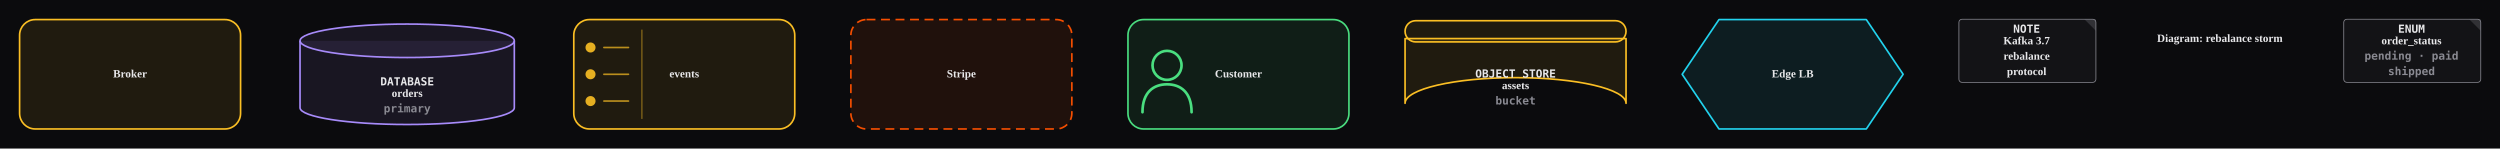
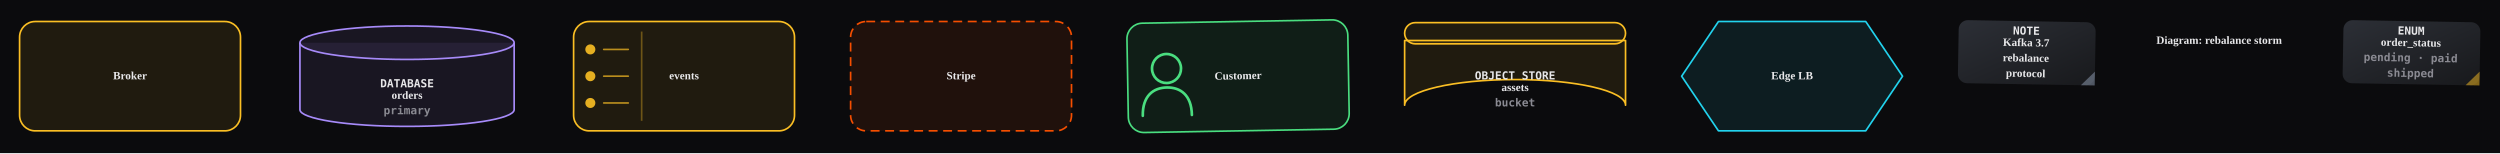
- <svg xmlns="http://www.w3.org/2000/svg" width="3248" height="193" viewBox="0 0 3248 193" data-theme="dark">
-   <rect width="3248" height="193" fill="#0b0b0d" />
+ <svg xmlns="http://www.w3.org/2000/svg" width="3249" height="199" viewBox="0 0 3249 199" data-theme="dark">
+   <rect width="3249" height="199" fill="#0b0b0d" />
  <style>
  :root, svg {
    --bg:#0b0b0d;
    --surface:#131316;
    --elevated:#1a1b1f;
    --border:#26272c;
    --border-strong:#33343a;
    --fg:#e8e8ea;
    --dim:#8a8a92;
    --dim2:#63636b;
    --acc:#f54e00;
    --acc-soft:rgba(245, 78, 0, 0.14);
    --sel:#3b82f6;
    --sel-soft:rgba(59, 130, 246, 0.14);
    --green:#4ade80;
    --red:#f87171;
    --danger:#ef4444;
    --card:#1a1b1f;
    --c-accent:#f54e00;
    --c-green:#4ade80;
    --c-cyan:#22d3ee;
    --c-violet:#a78bfa;
    --c-amber:#fbbf24;
    --c-slate:#94a3b8;
    --c-red:#ff6b6b;
    --c-blue:#7aa2ff;
    --c-pink:#f783ac;
    --c-black:#000000;
    --c-white:#ffffff;
  }
</style>
-   <g transform="translate(1659,-483)" />
-   <g data-ar-node="broker" transform="translate(24,24)">
+   <defs>
+     <linearGradient id="gobi-note-grad" x1="0" y1="0" x2="1" y2="1">
+       <stop offset="0" stop-color="#2c2f36" />
+       <stop offset="1" stop-color="#18191c" />
+     </linearGradient>
+   </defs>
+   <g transform="translate(1659,-480.4804)" />
+   <g data-ar-node="broker" transform="translate(24,26.51956)">
    <svg x="0" y="0" width="290" height="145" viewBox="0 0 200 100" preserveAspectRatio="none">
      <rect x="1" y="1" width="198" height="98" rx="14" fill="#fbbf24" fill-opacity="0.09" stroke="#fbbf24" stroke-width="1.5" stroke-linejoin="round" />
    </svg>
    <text x="145" y="76.56" font-size="14.5" font-weight="650" fill="#e8e8ea" text-anchor="middle">Broker</text>
  </g>
-   <g data-ar-node="orders" transform="translate(384,24)">
+   <g data-ar-node="orders" transform="translate(384,26.51956)">
    <svg x="0" y="0" width="290" height="145" viewBox="0 0 200 100" preserveAspectRatio="none">
      <ellipse cx="100" cy="20" rx="96" ry="15" fill="#a78bfa" fill-opacity="0.09" stroke="#a78bfa" stroke-width="1.5" stroke-linejoin="round" />
      <path d="M4 20 V80 A 96 15 0 0 0 196 80 V20" fill="#a78bfa" fill-opacity="0.09" stroke="#a78bfa" stroke-width="1.5" stroke-linejoin="round" />
    </svg>
    <text x="145" y="86.935" font-size="14.5" font-weight="650" fill="#e8e8ea" font-family="'JetBrains Mono', ui-monospace, SFMono-Regular, Menlo, Consolas, monospace" text-anchor="middle" letter-spacing="0">DATABASE</text>
    <text x="145" y="101.935" font-size="14.5" font-weight="650" fill="#e8e8ea" text-anchor="middle">orders</text>
    <text x="145" y="121.935" font-size="14.5" font-weight="650" fill="#8a8a92" font-family="'JetBrains Mono', ui-monospace, SFMono-Regular, Menlo, Consolas, monospace" text-anchor="middle">primary</text>
  </g>
-   <g data-ar-node="events" transform="translate(744,24)">
+   <g data-ar-node="events" transform="translate(744,26.51956)">
    <svg x="0" y="0" width="290" height="145" viewBox="0 0 200 100" preserveAspectRatio="none">
      <rect x="1" y="1" width="198" height="98" rx="14" fill="#fbbf24" fill-opacity="0.09" stroke="#fbbf24" stroke-width="1.5" stroke-linejoin="round" />
      <path d="M62 10 V90" fill="none" stroke="#fbbf24" stroke-width="1.5" opacity="0.35" />
      <path d="M28 26 H50" fill="none" stroke="#fbbf24" stroke-width="1.5" stroke-linecap="round" opacity="0.7" />
      <path d="M28 50 H50" fill="none" stroke="#fbbf24" stroke-width="1.5" stroke-linecap="round" opacity="0.7" />
      <path d="M28 74 H50" fill="none" stroke="#fbbf24" stroke-width="1.5" stroke-linecap="round" opacity="0.7" />
      <circle cx="16" cy="26" r="4.5" fill="#fbbf24" opacity="0.9" />
      <circle cx="16" cy="50" r="4.5" fill="#fbbf24" opacity="0.9" />
      <circle cx="16" cy="74" r="4.5" fill="#fbbf24" opacity="0.9" />
    </svg>
    <text x="145" y="76.56" font-size="14.5" font-weight="650" fill="#e8e8ea" text-anchor="middle">events</text>
  </g>
-   <g data-ar-node="stripe" transform="translate(1104,24)">
+   <g data-ar-node="stripe" transform="translate(1104,26.51956)">
    <svg x="0" y="0" width="290" height="145" viewBox="0 0 200 100" preserveAspectRatio="none">
      <rect x="1" y="1" width="198" height="98" rx="14" stroke-dasharray="8 5" fill="#f54e00" fill-opacity="0.09" stroke="#f54e00" stroke-width="1.5" stroke-linejoin="round" />
    </svg>
    <text x="145" y="76.56" font-size="14.5" font-weight="650" fill="#e8e8ea" text-anchor="middle">Stripe</text>
  </g>
-   <g data-ar-node="harvey" transform="translate(1464,24)">
+   <g data-ar-node="harvey" transform="translate(1464,26.51956) rotate(-1 145 72.5)">
    <svg x="0" y="0" width="290" height="145" viewBox="0 0 200 100" preserveAspectRatio="none">
      <rect x="1" y="1" width="198" height="98" rx="14" fill="#4ade80" fill-opacity="0.09" stroke="#4ade80" stroke-width="1.5" stroke-linejoin="round" />
      <circle cx="36" cy="42" r="13" fill="none" stroke="#4ade80" stroke-width="2.4" />
      <path d="M14 84 C 14 66 24 59 36 59 C 48 59 58 66 58 84" fill="none" stroke="#4ade80" stroke-width="2.4" stroke-linecap="round" />
    </svg>
    <text x="145" y="76.56" font-size="14.5" font-weight="650" fill="#e8e8ea" text-anchor="middle">Customer</text>
  </g>
-   <g data-ar-node="assets" transform="translate(1824,24)">
+   <g data-ar-node="assets" transform="translate(1824,26.51956)">
    <svg x="0" y="0" width="290" height="145" viewBox="0 0 200 100" preserveAspectRatio="none">
      <path d="M1 18 H199 V 76 A 99 23 0 0 0 1 76 Z" fill="#fbbf24" fill-opacity="0.09" stroke="#fbbf24" stroke-width="1.5" stroke-linejoin="round" />
      <rect x="1" y="2" width="198" height="19" rx="9.5" fill="#fbbf24" fill-opacity="0.09" stroke="#fbbf24" stroke-width="1.5" stroke-linejoin="round" />
    </svg>
    <text x="145" y="76.785" font-size="14.5" font-weight="650" fill="#e8e8ea" font-family="'JetBrains Mono', ui-monospace, SFMono-Regular, Menlo, Consolas, monospace" text-anchor="middle" letter-spacing="0">OBJECT STORE</text>
    <text x="145" y="91.785" font-size="14.5" font-weight="650" fill="#e8e8ea" text-anchor="middle">assets</text>
    <text x="145" y="111.785" font-size="14.5" font-weight="650" fill="#8a8a92" font-family="'JetBrains Mono', ui-monospace, SFMono-Regular, Menlo, Consolas, monospace" text-anchor="middle">bucket</text>
  </g>
-   <g data-ar-node="edgelb" transform="translate(2184,24)">
+   <g data-ar-node="edgelb" transform="translate(2184,26.51956)">
    <svg x="0" y="0" width="290" height="145" viewBox="0 0 200 100" preserveAspectRatio="none">
      <path d="M34 1 H166 L199 50 L166 99 H34 L1 50 Z" fill="#22d3ee" fill-opacity="0.09" stroke="#22d3ee" stroke-width="1.5" stroke-linejoin="round" />
    </svg>
    <text x="145" y="76.56" font-size="14.5" font-weight="650" fill="#e8e8ea" text-anchor="middle">Edge LB</text>
  </g>
-   <g data-ar-node="memo" transform="translate(2544,24)">
-     <rect x="1" y="1" width="178" height="82" rx="4" fill="#131316" stroke="#8a8a92" stroke-width="1" />
-     <path d="M164 1 L179 16 L179 1 Z" fill="#8a8a92" opacity="0.25" />
+   <g data-ar-node="memo" transform="translate(2544,26.51956) rotate(1 90 42)">
+     <rect x="1" y="1" width="178" height="82" rx="12" fill="url(#gobi-note-grad)" />
+     <path d="M161 83 L179 65 L179 83 Z" fill="#94a3b8" fill-opacity="0.5" />
    <text x="89" y="18.56" font-size="14.5" font-weight="650" fill="#e8e8ea" font-family="'JetBrains Mono', ui-monospace, SFMono-Regular, Menlo, Consolas, monospace" text-anchor="middle" letter-spacing="0">NOTE</text>
    <text x="89" y="33.56" font-size="14.5" font-weight="650" fill="#e8e8ea" text-anchor="middle">Kafka 3.7</text>
    <text x="89" y="53.56" font-size="14.5" font-weight="650" fill="#e8e8ea" text-anchor="middle">rebalance</text>
    <text x="89" y="73.56" font-size="14.5" font-weight="650" fill="#e8e8ea" text-anchor="middle">protocol</text>
  </g>
-   <g data-ar-node="caption" transform="translate(2794,24)">
+   <g data-ar-node="caption" transform="translate(2794,26.51956)">
    <text x="90" y="30.5" font-size="14.5" font-weight="650" fill="#e8e8ea" text-anchor="middle">Diagram: rebalance storm</text>
  </g>
-   <g data-ar-node="st" transform="translate(3044,24)">
-     <rect x="1" y="1" width="178" height="82" rx="4" fill="#131316" stroke="#8a8a92" stroke-width="1" />
-     <path d="M164 1 L179 16 L179 1 Z" fill="#8a8a92" opacity="0.25" />
+   <g data-ar-node="st" transform="translate(3044,26.51956) rotate(1 90 42)">
+     <rect x="1" y="1" width="178" height="82" rx="12" fill="url(#gobi-note-grad)" />
+     <path d="M161 83 L179 65 L179 83 Z" fill="#fbbf24" fill-opacity="0.5" />
    <text x="89" y="18.56" font-size="14.5" font-weight="650" fill="#e8e8ea" font-family="'JetBrains Mono', ui-monospace, SFMono-Regular, Menlo, Consolas, monospace" text-anchor="middle" letter-spacing="0">ENUM</text>
    <text x="89" y="33.56" font-size="14.5" font-weight="650" fill="#e8e8ea" text-anchor="middle">order_status</text>
    <text x="89" y="53.56" font-size="14.5" font-weight="650" fill="#8a8a92" font-family="'JetBrains Mono', ui-monospace, SFMono-Regular, Menlo, Consolas, monospace" text-anchor="middle">pending · paid</text>
    <text x="89" y="73.56" font-size="14.5" font-weight="650" fill="#8a8a92" font-family="'JetBrains Mono', ui-monospace, SFMono-Regular, Menlo, Consolas, monospace" text-anchor="middle">shipped</text>
  </g>
</svg>
